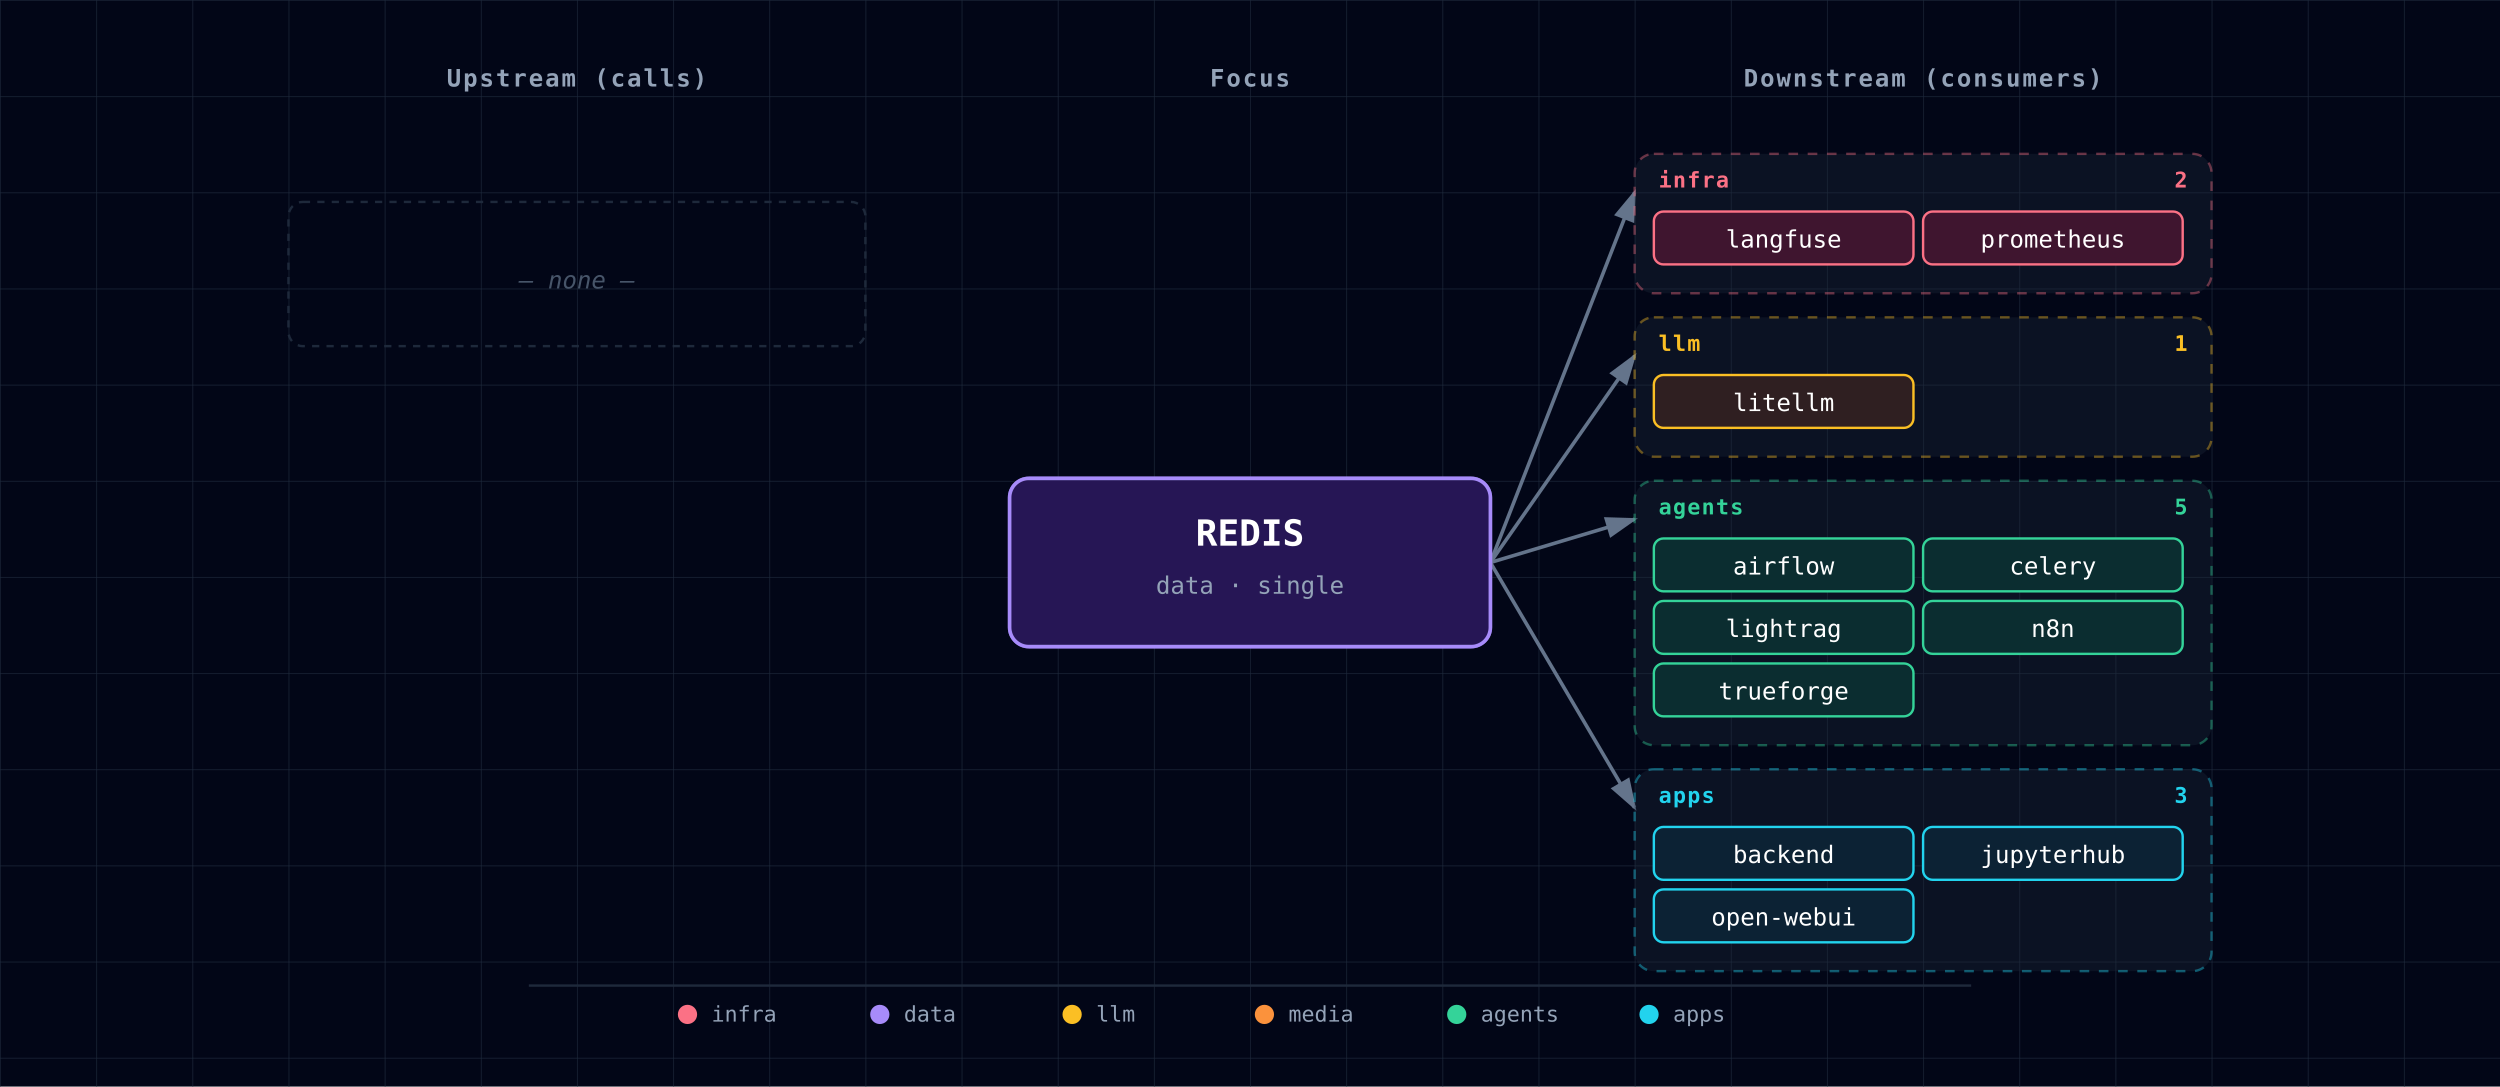
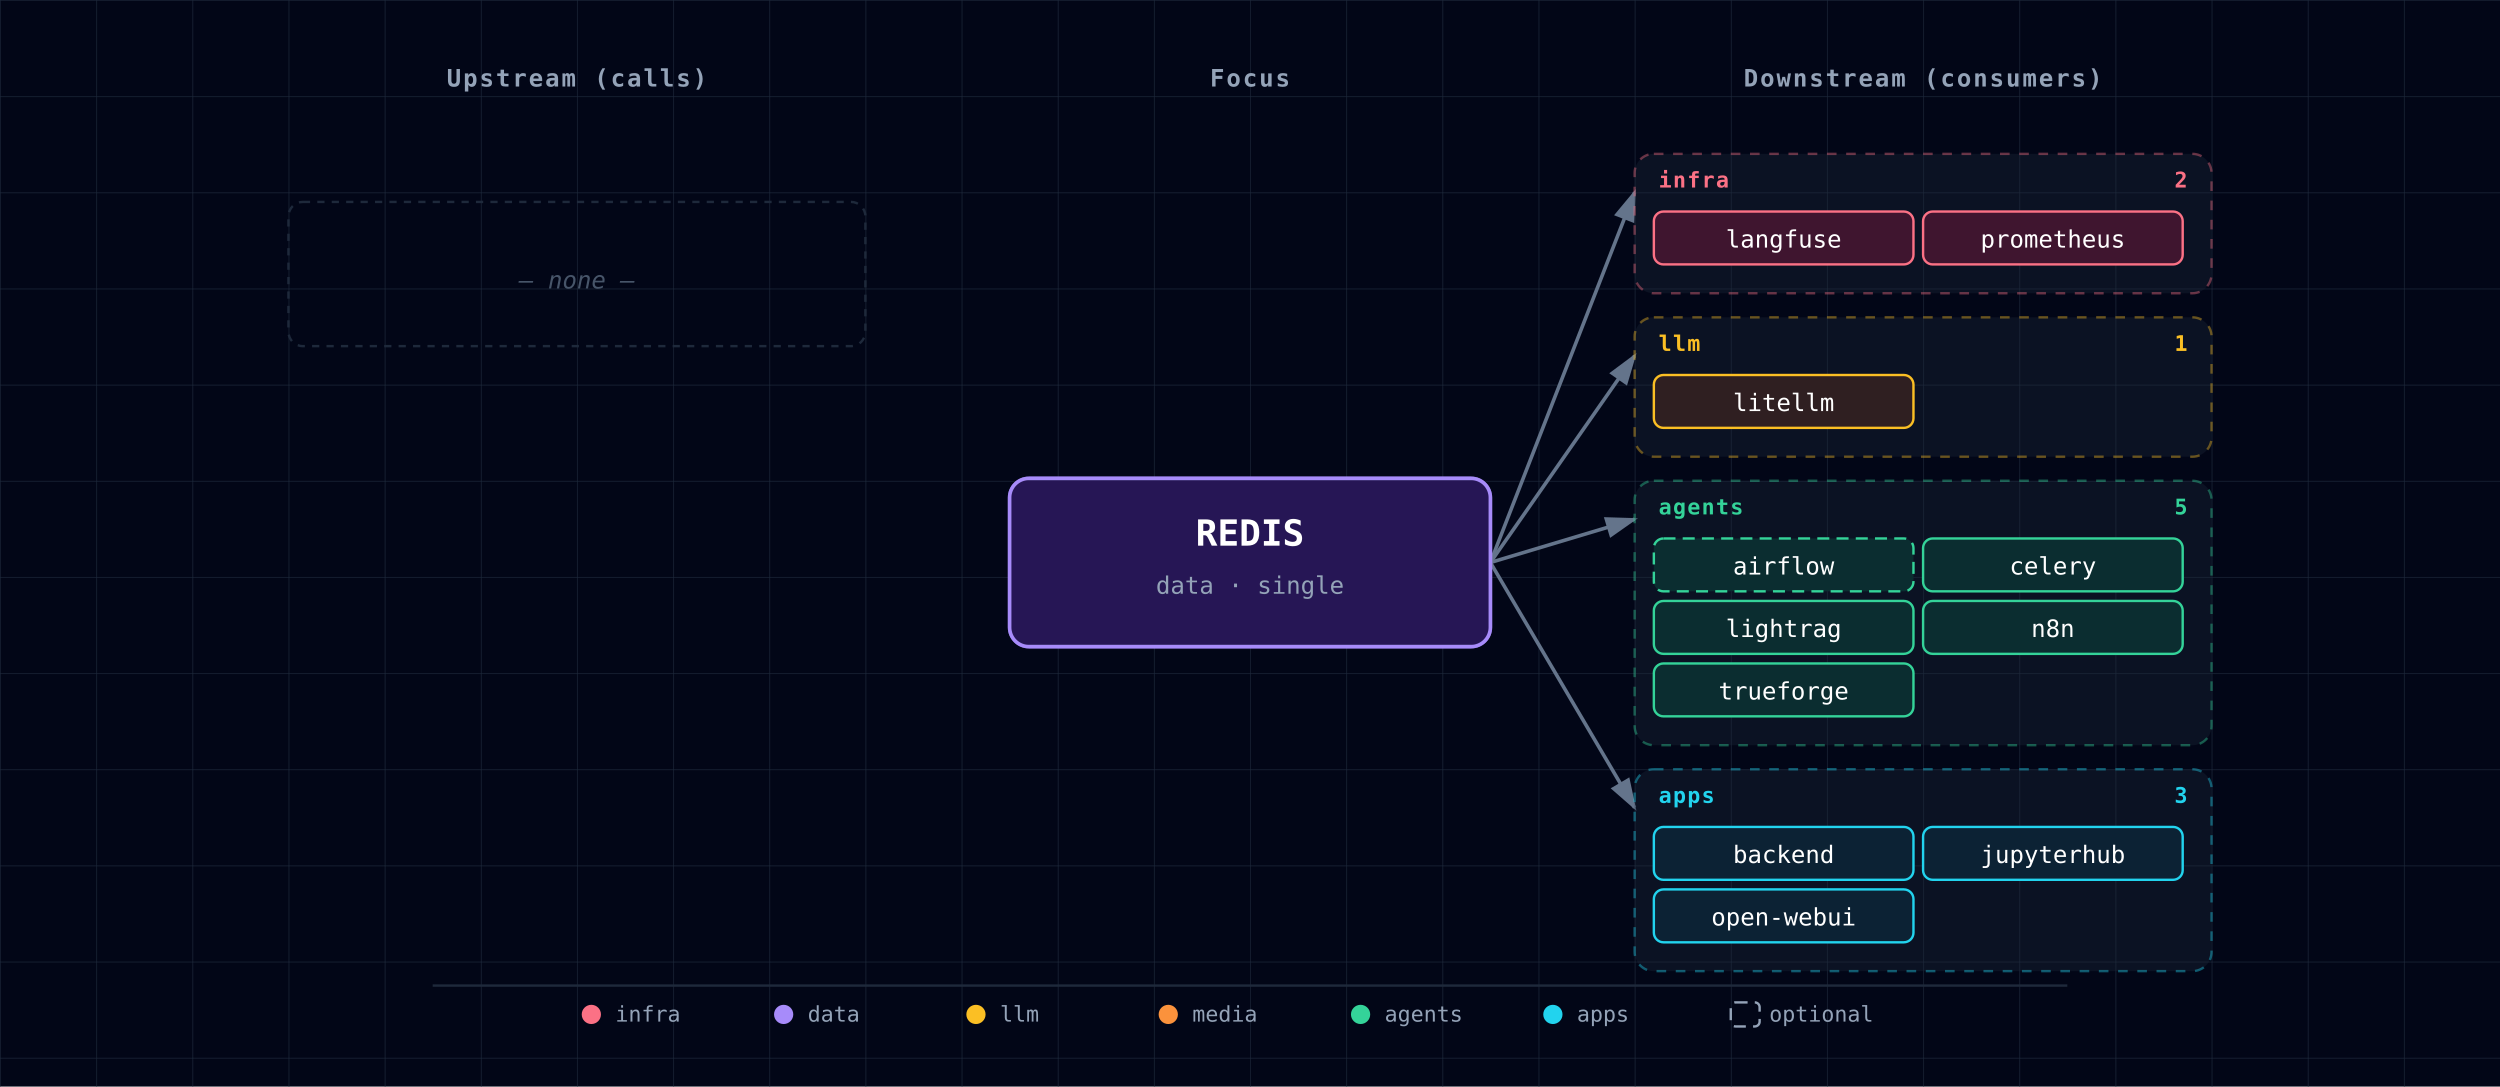
<svg xmlns="http://www.w3.org/2000/svg" viewBox="0 0 1040 452" font-family="'JetBrains Mono', 'Fira Code', Menlo, Consolas, monospace">
  <defs>
    <pattern id="grid" width="40" height="40" patternUnits="userSpaceOnUse">
      <path d="M 40 0 L 0 0 0 40" fill="none" stroke="#1e293b" stroke-width="0.5" />
    </pattern>
    <marker id="arrowhead" markerWidth="9" markerHeight="6" refX="8" refY="3" orient="auto">
      <polygon points="0 0, 9 3, 0 6" fill="#64748b" />
    </marker>
    <filter id="focus-glow" x="-50%" y="-50%" width="200%" height="200%">
      <feGaussianBlur in="SourceAlpha" stdDeviation="6" />
      <feFlood flood-color="#a78bfa" flood-opacity="0.6" />
      <feComposite in2="SourceAlpha" operator="in" />
      <feMerge>
        <feMergeNode />
        <feMergeNode in="SourceGraphic" />
      </feMerge>
    </filter>
  </defs>
  <rect width="1040" height="452" fill="#020617" />
  <rect width="1040" height="452" fill="url(#grid)" />
  <text x="240" y="36" fill="#94a3b8" font-size="10" font-weight="600" text-anchor="middle" letter-spacing="0.08em">Upstream (calls)</text>
  <text x="520" y="36" fill="#94a3b8" font-size="10" font-weight="600" text-anchor="middle" letter-spacing="0.08em">Focus</text>
  <text x="800" y="36" fill="#94a3b8" font-size="10" font-weight="600" text-anchor="middle" letter-spacing="0.08em">Downstream (consumers)</text>
  <line x1="620" y1="234" x2="680" y2="80" stroke="#64748b" stroke-width="1.5" marker-end="url(#arrowhead)" />
  <line x1="620" y1="234" x2="680" y2="148" stroke="#64748b" stroke-width="1.5" marker-end="url(#arrowhead)" />
  <line x1="620" y1="234" x2="680" y2="216" stroke="#64748b" stroke-width="1.5" marker-end="url(#arrowhead)" />
  <line x1="620" y1="234" x2="680" y2="336" stroke="#64748b" stroke-width="1.5" marker-end="url(#arrowhead)" />
  <g>
    <rect x="120" y="84" width="240" height="60" rx="6" fill="none" stroke="#1e293b" stroke-width="1" stroke-dasharray="3,3" />
    <text x="240" y="120" fill="#475569" font-size="10" font-style="italic" text-anchor="middle">— none —</text>
  </g>
  <g>
    <g class="cluster">
      <rect x="680" y="64" width="240" height="58" rx="8" fill="rgba(30,41,59,0.35)" stroke="#fb7185" stroke-width="1" stroke-dasharray="4,4" stroke-opacity="0.4" />
      <text x="690" y="78" fill="#fb7185" font-size="9" font-weight="700" text-anchor="start" style="letter-spacing:0.06em;text-transform:uppercase;">infra</text>
      <text x="910" y="78" fill="#fb7185" font-size="9" font-weight="600" text-anchor="end">2</text>
    </g>
    <g>
      <rect x="688" y="88" width="108" height="22" rx="4" fill="#0f172a" />
      <rect x="688" y="88" width="108" height="22" rx="4" fill="rgba(136, 19, 55, 0.4)" stroke="#fb7185" stroke-width="1" />
      <text x="742" y="103" fill="white" font-size="10" text-anchor="middle">langfuse</text>
    </g>
    <g>
      <rect x="800" y="88" width="108" height="22" rx="4" fill="#0f172a" />
      <rect x="800" y="88" width="108" height="22" rx="4" fill="rgba(136, 19, 55, 0.4)" stroke="#fb7185" stroke-width="1" />
      <text x="854" y="103" fill="white" font-size="10" text-anchor="middle">prometheus</text>
    </g>
    <g class="cluster">
      <rect x="680" y="132" width="240" height="58" rx="8" fill="rgba(30,41,59,0.35)" stroke="#fbbf24" stroke-width="1" stroke-dasharray="4,4" stroke-opacity="0.4" />
      <text x="690" y="146" fill="#fbbf24" font-size="9" font-weight="700" text-anchor="start" style="letter-spacing:0.06em;text-transform:uppercase;">llm</text>
      <text x="910" y="146" fill="#fbbf24" font-size="9" font-weight="600" text-anchor="end">1</text>
    </g>
    <g>
      <rect x="688" y="156" width="108" height="22" rx="4" fill="#0f172a" />
      <rect x="688" y="156" width="108" height="22" rx="4" fill="rgba(120, 53, 15, 0.3)" stroke="#fbbf24" stroke-width="1" />
      <text x="742" y="171" fill="white" font-size="10" text-anchor="middle">litellm</text>
    </g>
    <g class="cluster">
      <rect x="680" y="200" width="240" height="110" rx="8" fill="rgba(30,41,59,0.35)" stroke="#34d399" stroke-width="1" stroke-dasharray="4,4" stroke-opacity="0.4" />
      <text x="690" y="214" fill="#34d399" font-size="9" font-weight="700" text-anchor="start" style="letter-spacing:0.06em;text-transform:uppercase;">agents</text>
      <text x="910" y="214" fill="#34d399" font-size="9" font-weight="600" text-anchor="end">5</text>
    </g>
    <g>
      <rect x="688" y="224" width="108" height="22" rx="4" fill="#0f172a" />
-       <rect x="688" y="224" width="108" height="22" rx="4" fill="rgba(6, 78, 59, 0.4)" stroke="#34d399" stroke-width="1" />
+       <rect x="688" y="224" width="108" height="22" rx="4" fill="rgba(6, 78, 59, 0.4)" stroke="#34d399" stroke-width="1" stroke-dasharray="5,3" />
      <text x="742" y="239" fill="white" font-size="10" text-anchor="middle">airflow</text>
    </g>
    <g>
      <rect x="800" y="224" width="108" height="22" rx="4" fill="#0f172a" />
      <rect x="800" y="224" width="108" height="22" rx="4" fill="rgba(6, 78, 59, 0.4)" stroke="#34d399" stroke-width="1" />
      <text x="854" y="239" fill="white" font-size="10" text-anchor="middle">celery</text>
    </g>
    <g>
      <rect x="688" y="250" width="108" height="22" rx="4" fill="#0f172a" />
      <rect x="688" y="250" width="108" height="22" rx="4" fill="rgba(6, 78, 59, 0.4)" stroke="#34d399" stroke-width="1" />
      <text x="742" y="265" fill="white" font-size="10" text-anchor="middle">lightrag</text>
    </g>
    <g>
      <rect x="800" y="250" width="108" height="22" rx="4" fill="#0f172a" />
      <rect x="800" y="250" width="108" height="22" rx="4" fill="rgba(6, 78, 59, 0.4)" stroke="#34d399" stroke-width="1" />
      <text x="854" y="265" fill="white" font-size="10" text-anchor="middle">n8n</text>
    </g>
    <g>
      <rect x="688" y="276" width="108" height="22" rx="4" fill="#0f172a" />
      <rect x="688" y="276" width="108" height="22" rx="4" fill="rgba(6, 78, 59, 0.4)" stroke="#34d399" stroke-width="1" />
      <text x="742" y="291" fill="white" font-size="10" text-anchor="middle">trueforge</text>
    </g>
    <g class="cluster">
      <rect x="680" y="320" width="240" height="84" rx="8" fill="rgba(30,41,59,0.35)" stroke="#22d3ee" stroke-width="1" stroke-dasharray="4,4" stroke-opacity="0.4" />
      <text x="690" y="334" fill="#22d3ee" font-size="9" font-weight="700" text-anchor="start" style="letter-spacing:0.06em;text-transform:uppercase;">apps</text>
      <text x="910" y="334" fill="#22d3ee" font-size="9" font-weight="600" text-anchor="end">3</text>
    </g>
    <g>
      <rect x="688" y="344" width="108" height="22" rx="4" fill="#0f172a" />
      <rect x="688" y="344" width="108" height="22" rx="4" fill="rgba(8, 51, 68, 0.4)" stroke="#22d3ee" stroke-width="1" />
      <text x="742" y="359" fill="white" font-size="10" text-anchor="middle">backend</text>
    </g>
    <g>
      <rect x="800" y="344" width="108" height="22" rx="4" fill="#0f172a" />
      <rect x="800" y="344" width="108" height="22" rx="4" fill="rgba(8, 51, 68, 0.4)" stroke="#22d3ee" stroke-width="1" />
      <text x="854" y="359" fill="white" font-size="10" text-anchor="middle">jupyterhub</text>
    </g>
    <g>
      <rect x="688" y="370" width="108" height="22" rx="4" fill="#0f172a" />
      <rect x="688" y="370" width="108" height="22" rx="4" fill="rgba(8, 51, 68, 0.4)" stroke="#22d3ee" stroke-width="1" />
      <text x="742" y="385" fill="white" font-size="10" text-anchor="middle">open-webui</text>
    </g>
  </g>
  <g class="focus" filter="url(#focus-glow)">
    <rect x="420" y="199" width="200" height="70" rx="8" fill="#0f172a" />
    <rect x="420" y="199" width="200" height="70" rx="8" fill="rgba(76, 29, 149, 0.4)" stroke="#a78bfa" stroke-width="1.5" />
    <text x="520" y="227" fill="white" font-size="15" font-weight="700" text-anchor="middle">REDIS</text>
    <text x="520" y="247" fill="#94a3b8" font-size="10" text-anchor="middle">data · single</text>
  </g>
  <g class="legend">
-     <line x1="220" y1="410" x2="820" y2="410" stroke="#1e293b" stroke-width="1" />
-     <circle cx="286" cy="422" r="4" fill="#fb7185" />
-     <text x="296" y="425" fill="#94a3b8" font-size="9" font-weight="400" text-anchor="start">infra</text>
-     <circle cx="366" cy="422" r="4" fill="#a78bfa" />
-     <text x="376" y="425" fill="#94a3b8" font-size="9" font-weight="400" text-anchor="start">data</text>
-     <circle cx="446" cy="422" r="4" fill="#fbbf24" />
-     <text x="456" y="425" fill="#94a3b8" font-size="9" font-weight="400" text-anchor="start">llm</text>
-     <circle cx="526" cy="422" r="4" fill="#fb923c" />
-     <text x="536" y="425" fill="#94a3b8" font-size="9" font-weight="400" text-anchor="start">media</text>
-     <circle cx="606" cy="422" r="4" fill="#34d399" />
-     <text x="616" y="425" fill="#94a3b8" font-size="9" font-weight="400" text-anchor="start">agents</text>
-     <circle cx="686" cy="422" r="4" fill="#22d3ee" />
-     <text x="696" y="425" fill="#94a3b8" font-size="9" font-weight="400" text-anchor="start">apps</text>
+     <line x1="180" y1="410" x2="860" y2="410" stroke="#1e293b" stroke-width="1" />
+     <circle cx="246" cy="422" r="4" fill="#fb7185" />
+     <text x="256" y="425" fill="#94a3b8" font-size="9" font-weight="400" text-anchor="start">infra</text>
+     <circle cx="326" cy="422" r="4" fill="#a78bfa" />
+     <text x="336" y="425" fill="#94a3b8" font-size="9" font-weight="400" text-anchor="start">data</text>
+     <circle cx="406" cy="422" r="4" fill="#fbbf24" />
+     <text x="416" y="425" fill="#94a3b8" font-size="9" font-weight="400" text-anchor="start">llm</text>
+     <circle cx="486" cy="422" r="4" fill="#fb923c" />
+     <text x="496" y="425" fill="#94a3b8" font-size="9" font-weight="400" text-anchor="start">media</text>
+     <circle cx="566" cy="422" r="4" fill="#34d399" />
+     <text x="576" y="425" fill="#94a3b8" font-size="9" font-weight="400" text-anchor="start">agents</text>
+     <circle cx="646" cy="422" r="4" fill="#22d3ee" />
+     <text x="656" y="425" fill="#94a3b8" font-size="9" font-weight="400" text-anchor="start">apps</text>
+     <rect x="720" y="417" width="12" height="10" rx="2" fill="none" stroke="#94a3b8" stroke-width="1" stroke-dasharray="5,3" />
+     <text x="736" y="425" fill="#94a3b8" font-size="9" font-weight="400" text-anchor="start">optional</text>
  </g>
</svg>
